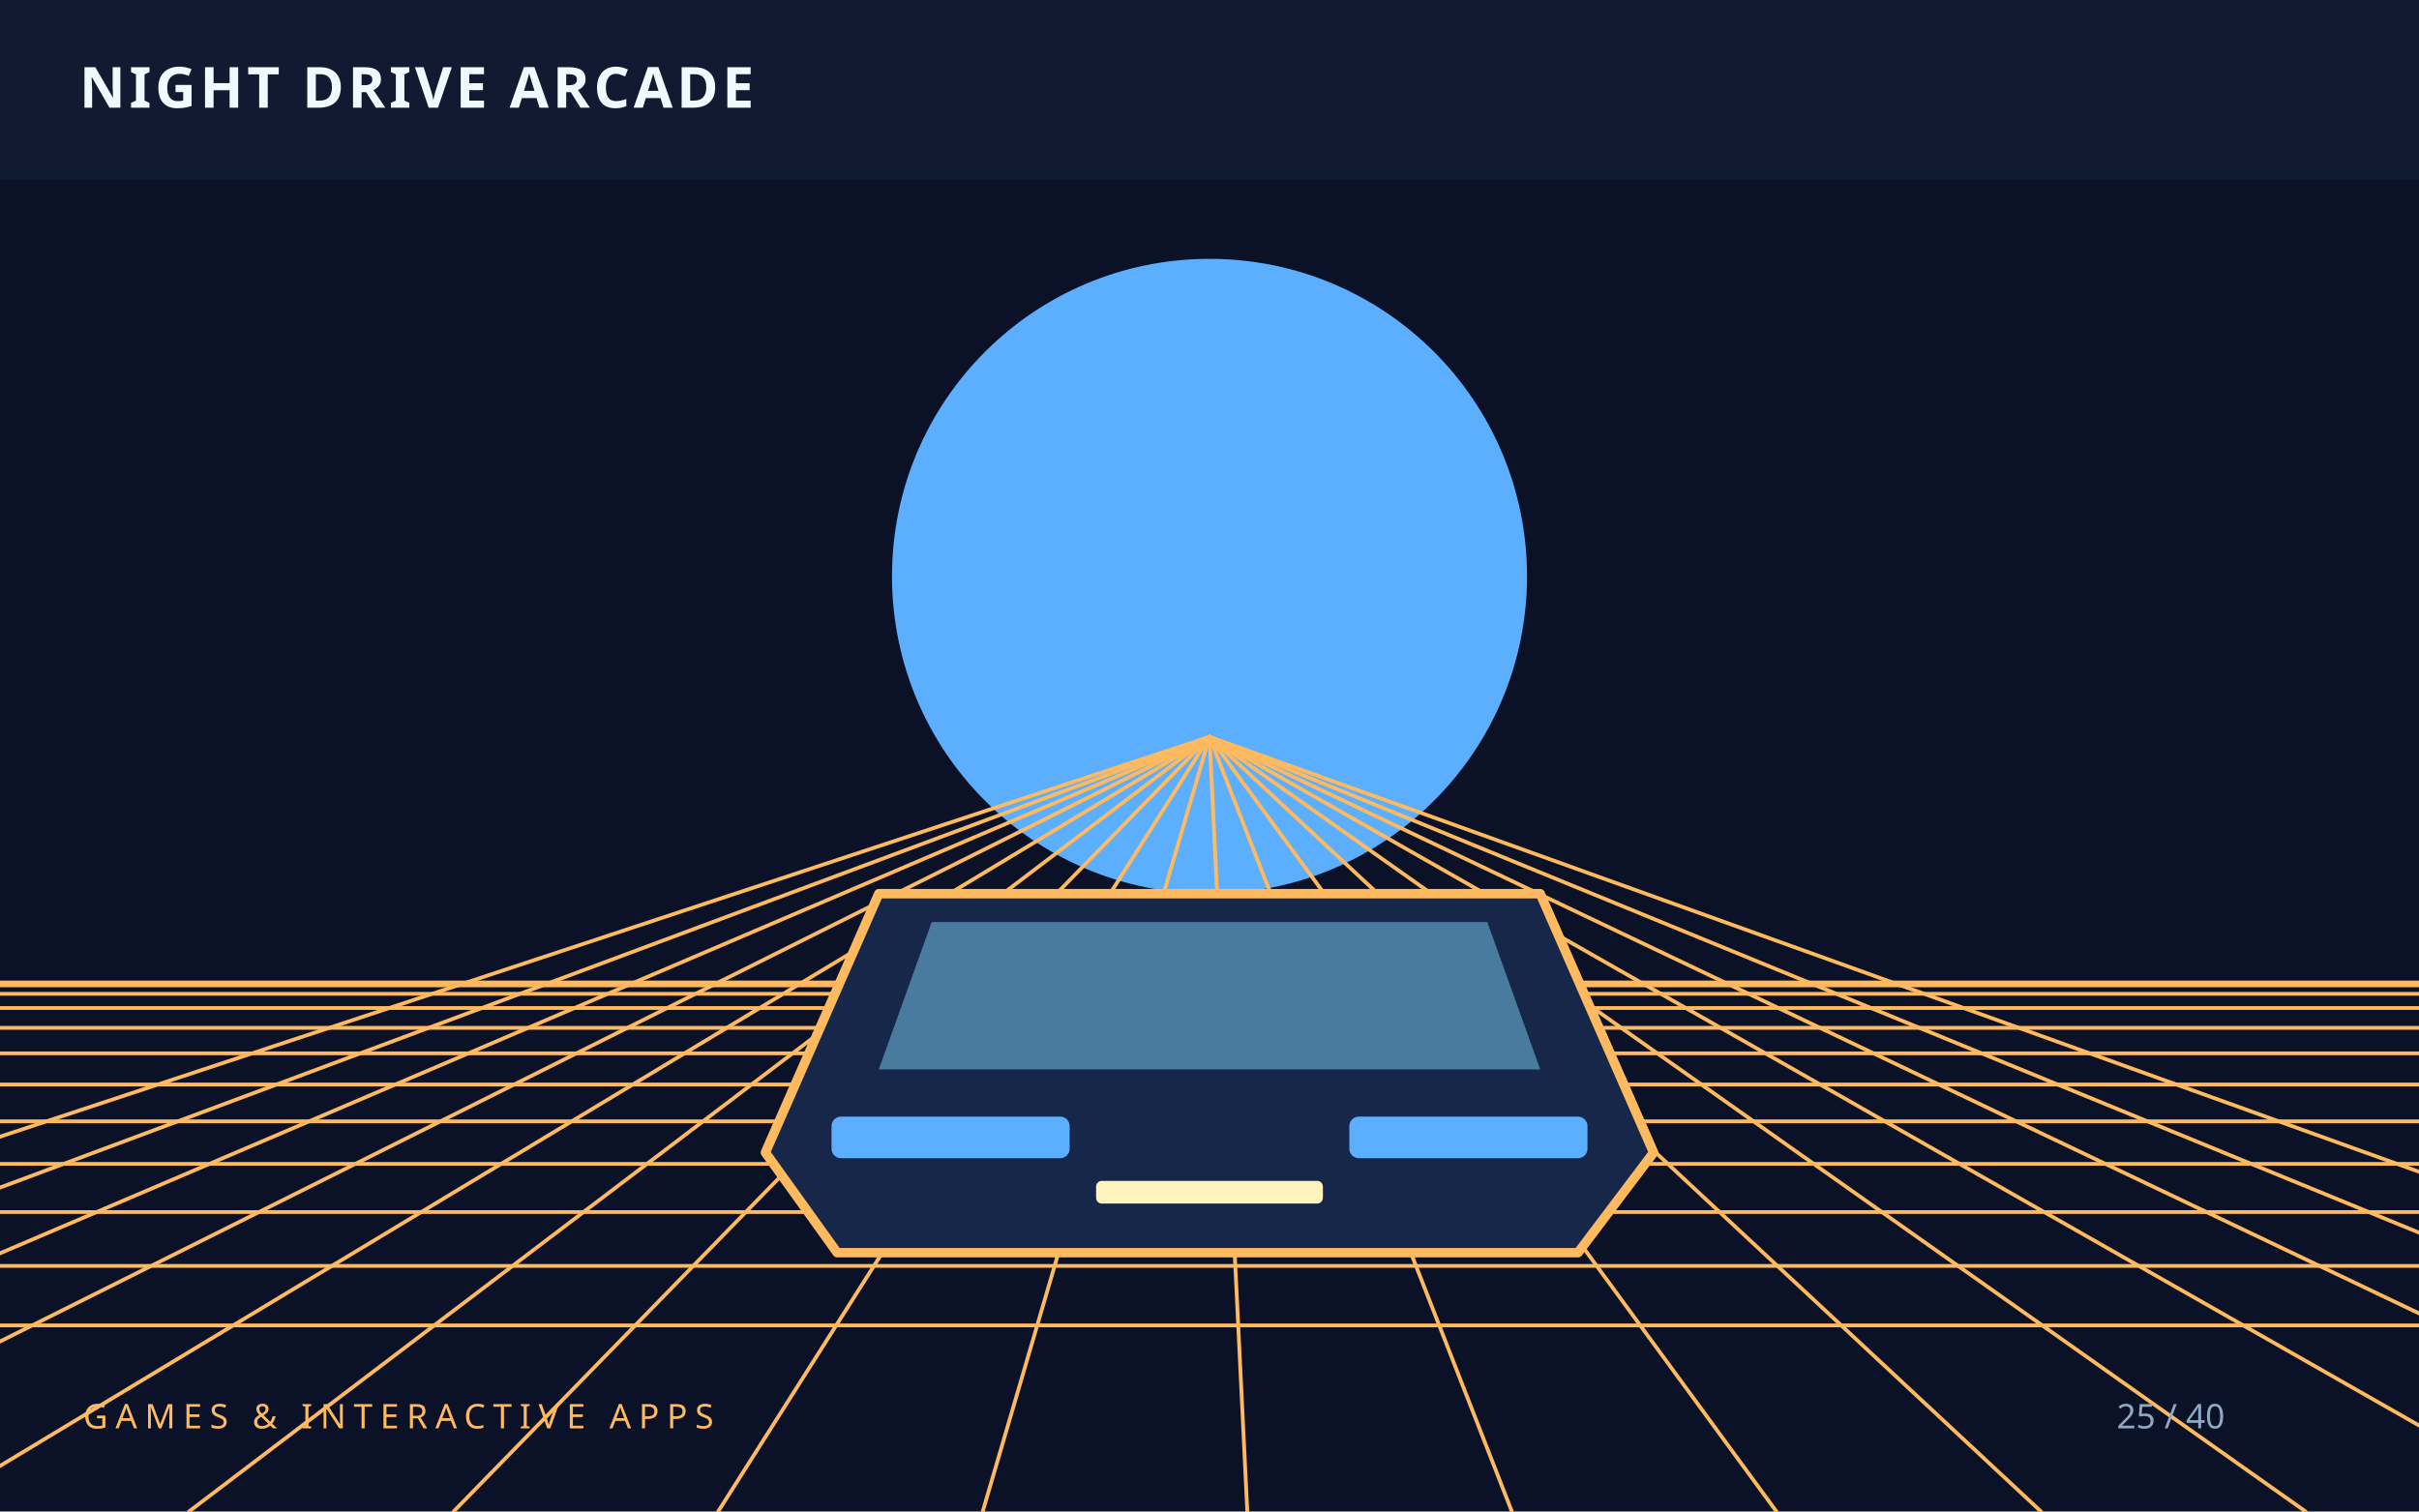
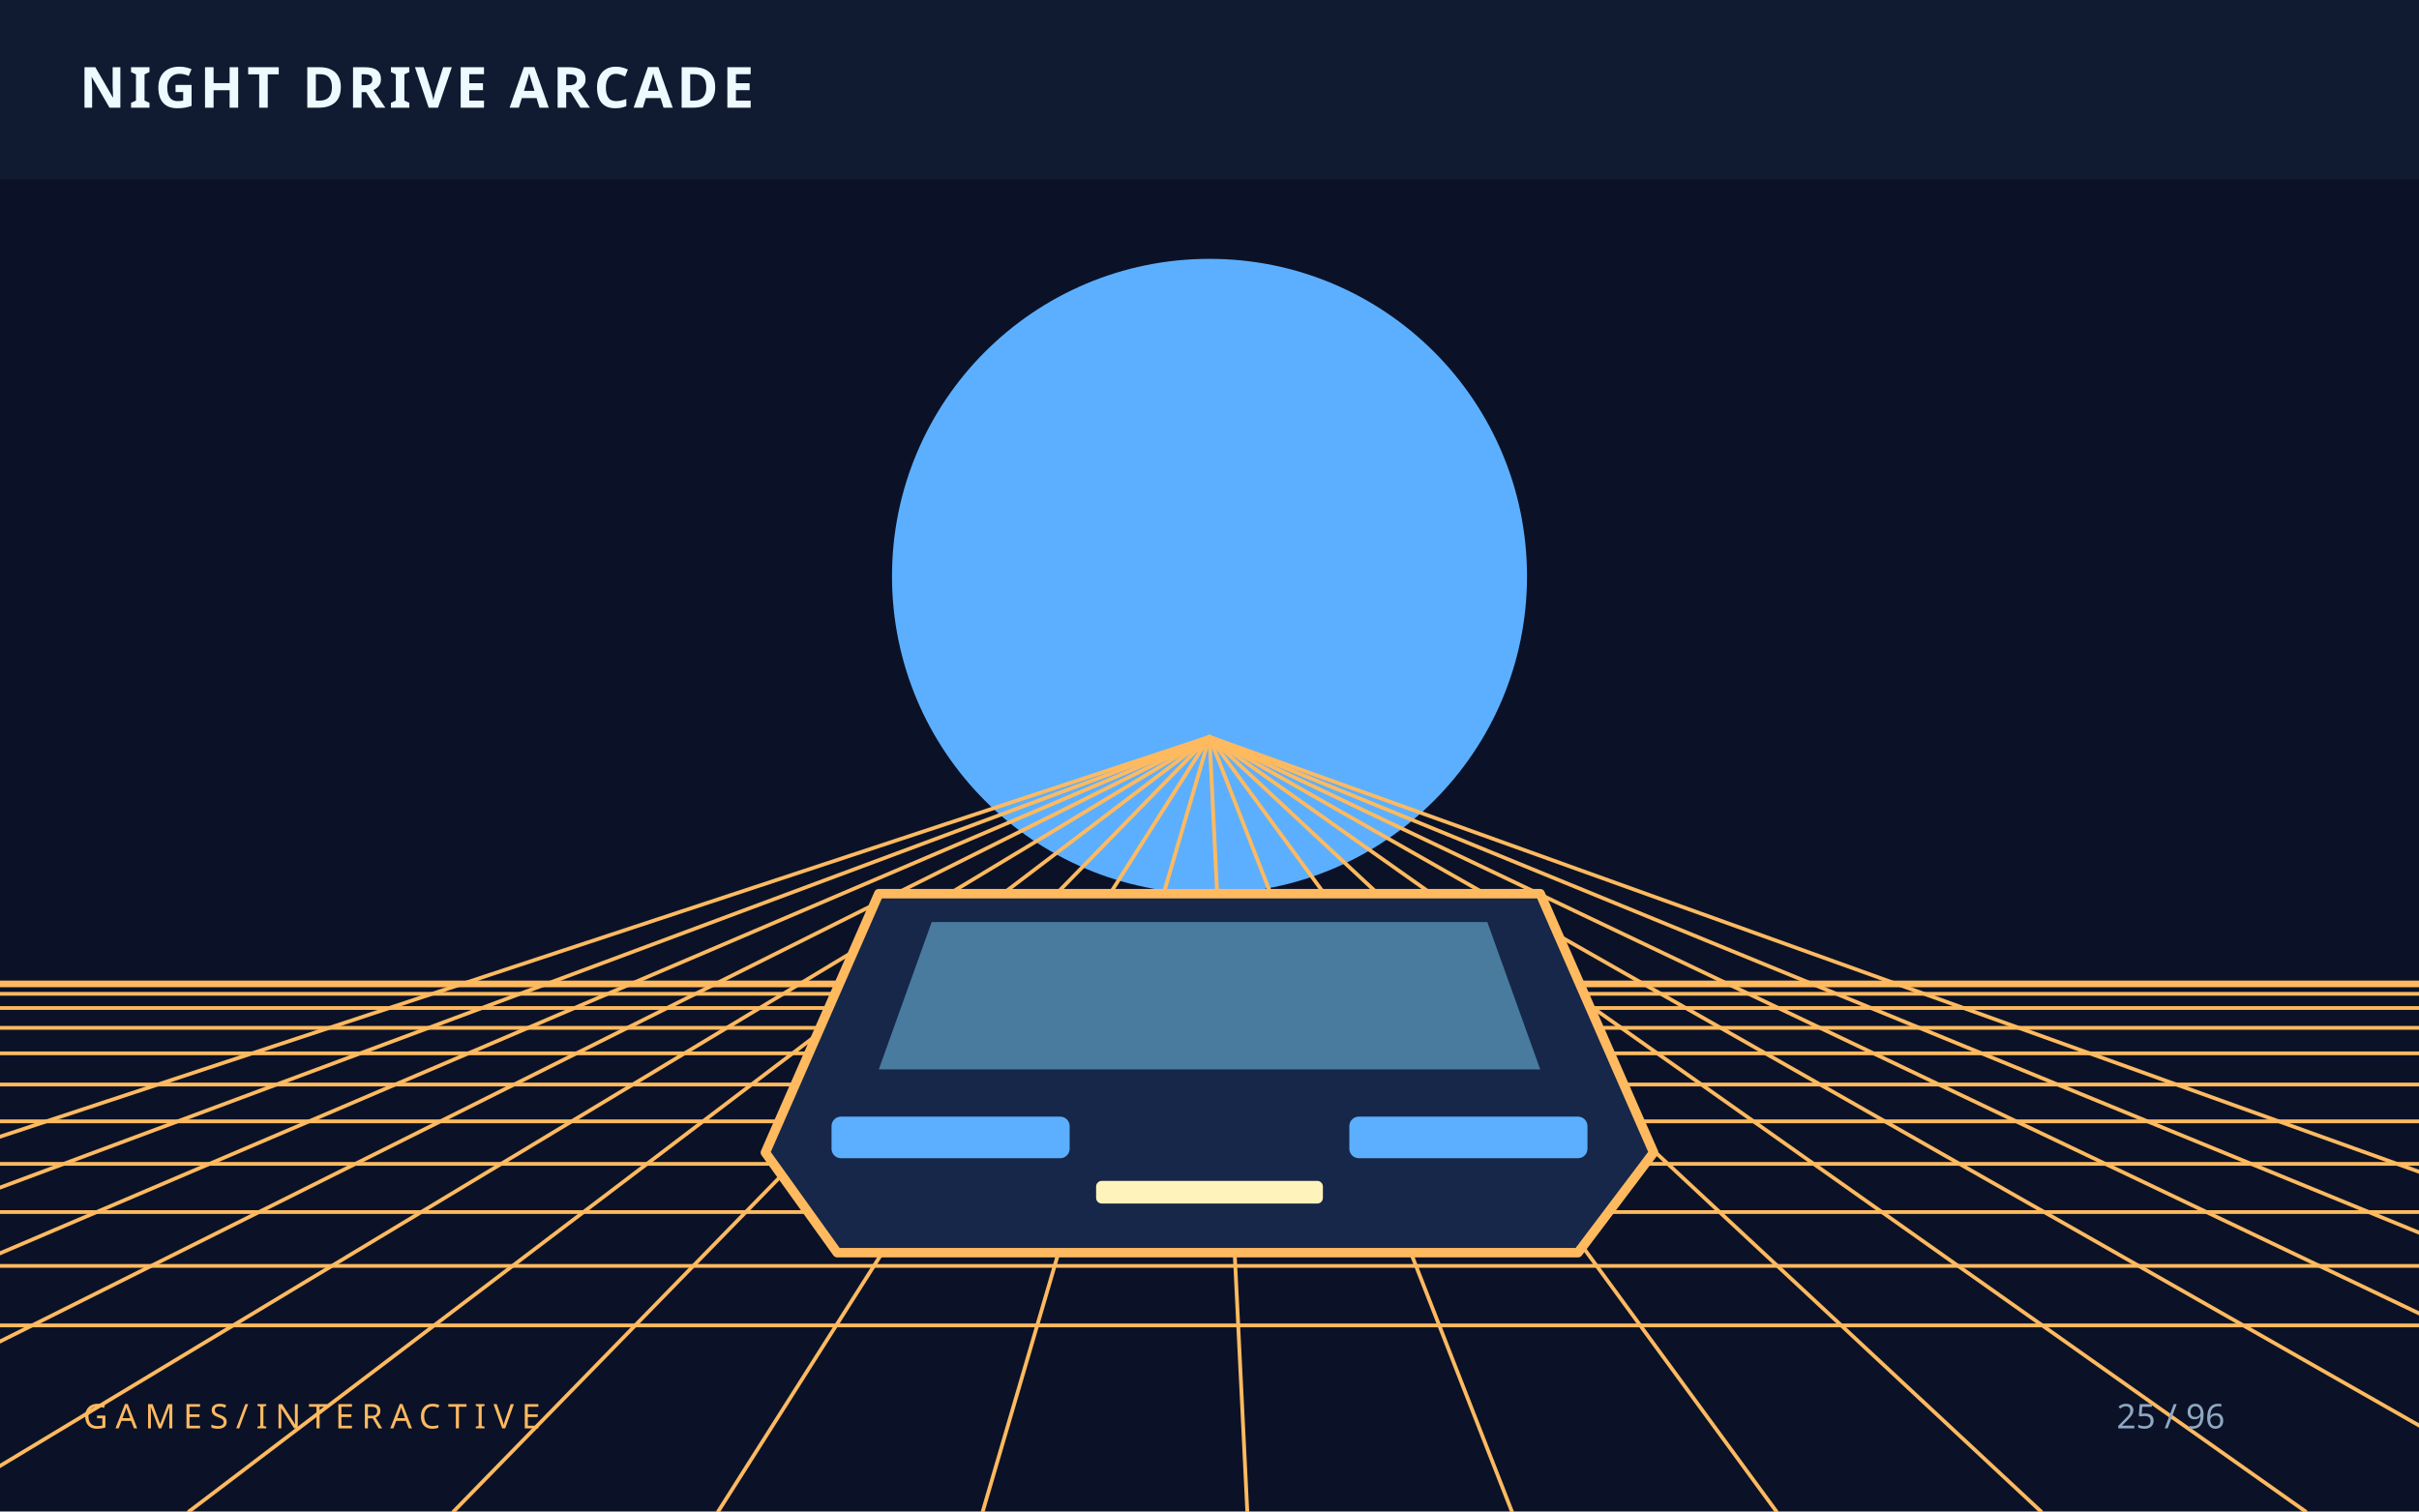
<svg xmlns="http://www.w3.org/2000/svg" width="1280" height="800" viewBox="0 0 1280 800">
  <rect x="0" y="0" width="1280" height="800" rx="0" fill="#0b1227" />
  <circle cx="640" cy="305" r="168" fill="#5cafff" />
  <path d="M0 520.0h1280" fill="none" stroke="#ffba60" stroke-width="2" stroke-linecap="round" stroke-linejoin="round" />
  <path d="M0 521.5h1280" fill="none" stroke="#ffba60" stroke-width="2" stroke-linecap="round" stroke-linejoin="round" />
  <path d="M0 526.0h1280" fill="none" stroke="#ffba60" stroke-width="2" stroke-linecap="round" stroke-linejoin="round" />
  <path d="M0 533.5h1280" fill="none" stroke="#ffba60" stroke-width="2" stroke-linecap="round" stroke-linejoin="round" />
  <path d="M0 544.0h1280" fill="none" stroke="#ffba60" stroke-width="2" stroke-linecap="round" stroke-linejoin="round" />
  <path d="M0 557.5h1280" fill="none" stroke="#ffba60" stroke-width="2" stroke-linecap="round" stroke-linejoin="round" />
  <path d="M0 574.0h1280" fill="none" stroke="#ffba60" stroke-width="2" stroke-linecap="round" stroke-linejoin="round" />
  <path d="M0 593.5h1280" fill="none" stroke="#ffba60" stroke-width="2" stroke-linecap="round" stroke-linejoin="round" />
  <path d="M0 616.0h1280" fill="none" stroke="#ffba60" stroke-width="2" stroke-linecap="round" stroke-linejoin="round" />
  <path d="M0 641.5h1280" fill="none" stroke="#ffba60" stroke-width="2" stroke-linecap="round" stroke-linejoin="round" />
  <path d="M0 670.0h1280" fill="none" stroke="#ffba60" stroke-width="2" stroke-linecap="round" stroke-linejoin="round" />
  <path d="M0 701.5h1280" fill="none" stroke="#ffba60" stroke-width="2" stroke-linecap="round" stroke-linejoin="round" />
  <path d="M640 390L-600 800" fill="none" stroke="#ffba60" stroke-width="2" stroke-linecap="round" stroke-linejoin="round" />
  <path d="M640 390L-460 800" fill="none" stroke="#ffba60" stroke-width="2" stroke-linecap="round" stroke-linejoin="round" />
  <path d="M640 390L-320 800" fill="none" stroke="#ffba60" stroke-width="2" stroke-linecap="round" stroke-linejoin="round" />
  <path d="M640 390L-180 800" fill="none" stroke="#ffba60" stroke-width="2" stroke-linecap="round" stroke-linejoin="round" />
  <path d="M640 390L-40 800" fill="none" stroke="#ffba60" stroke-width="2" stroke-linecap="round" stroke-linejoin="round" />
  <path d="M640 390L100 800" fill="none" stroke="#ffba60" stroke-width="2" stroke-linecap="round" stroke-linejoin="round" />
  <path d="M640 390L240 800" fill="none" stroke="#ffba60" stroke-width="2" stroke-linecap="round" stroke-linejoin="round" />
  <path d="M640 390L380 800" fill="none" stroke="#ffba60" stroke-width="2" stroke-linecap="round" stroke-linejoin="round" />
  <path d="M640 390L520 800" fill="none" stroke="#ffba60" stroke-width="2" stroke-linecap="round" stroke-linejoin="round" />
  <path d="M640 390L660 800" fill="none" stroke="#ffba60" stroke-width="2" stroke-linecap="round" stroke-linejoin="round" />
  <path d="M640 390L800 800" fill="none" stroke="#ffba60" stroke-width="2" stroke-linecap="round" stroke-linejoin="round" />
  <path d="M640 390L940 800" fill="none" stroke="#ffba60" stroke-width="2" stroke-linecap="round" stroke-linejoin="round" />
  <path d="M640 390L1080 800" fill="none" stroke="#ffba60" stroke-width="2" stroke-linecap="round" stroke-linejoin="round" />
  <path d="M640 390L1220 800" fill="none" stroke="#ffba60" stroke-width="2" stroke-linecap="round" stroke-linejoin="round" />
  <path d="M640 390L1360 800" fill="none" stroke="#ffba60" stroke-width="2" stroke-linecap="round" stroke-linejoin="round" />
  <path d="M640 390L1500 800" fill="none" stroke="#ffba60" stroke-width="2" stroke-linecap="round" stroke-linejoin="round" />
  <path d="M640 390L1640 800" fill="none" stroke="#ffba60" stroke-width="2" stroke-linecap="round" stroke-linejoin="round" />
  <path d="M640 390L1780 800" fill="none" stroke="#ffba60" stroke-width="2" stroke-linecap="round" stroke-linejoin="round" />
  <path d="M405 610l60-137h350l60 137-40 53H443Z" fill="#172749" stroke="#ffba60" stroke-width="5" stroke-linecap="round" stroke-linejoin="round" />
  <path d="M493 488h294l28 78H465Z" fill="#487b9d" stroke="none" stroke-width="1" stroke-linecap="round" stroke-linejoin="round" />
  <rect x="440" y="591" width="126" height="22" rx="5" fill="#5cafff" />
  <rect x="714" y="591" width="126" height="22" rx="5" fill="#5cafff" />
  <rect x="580" y="625" width="120" height="12" rx="3" fill="#fff3bc" />
  <rect x="0" y="0" width="1280" height="95" rx="0" fill="#101a30" />
  <text x="42" y="57" font-family="system-ui,sans-serif" font-size="30" fill="#edfaff" font-weight="700" letter-spacing="2">NIGHT DRIVE ARCADE</text>
-   <text x="44" y="756" font-family="system-ui,sans-serif" font-size="18" fill="#ffba60" letter-spacing="4">GAMES &amp; INTERACTIVE APPS</text>
-   <text x="1120" y="756" font-family="system-ui,sans-serif" font-size="18" fill="#90a8c2">25 / 40</text>
+   <text x="44" y="756" font-family="system-ui,sans-serif" font-size="18" fill="#ffba60" letter-spacing="4">GAMES/INTERACTIVE</text>
+   <text x="1120" y="756" font-family="system-ui,sans-serif" font-size="18" fill="#90a8c2">25 / 96</text>
</svg>
